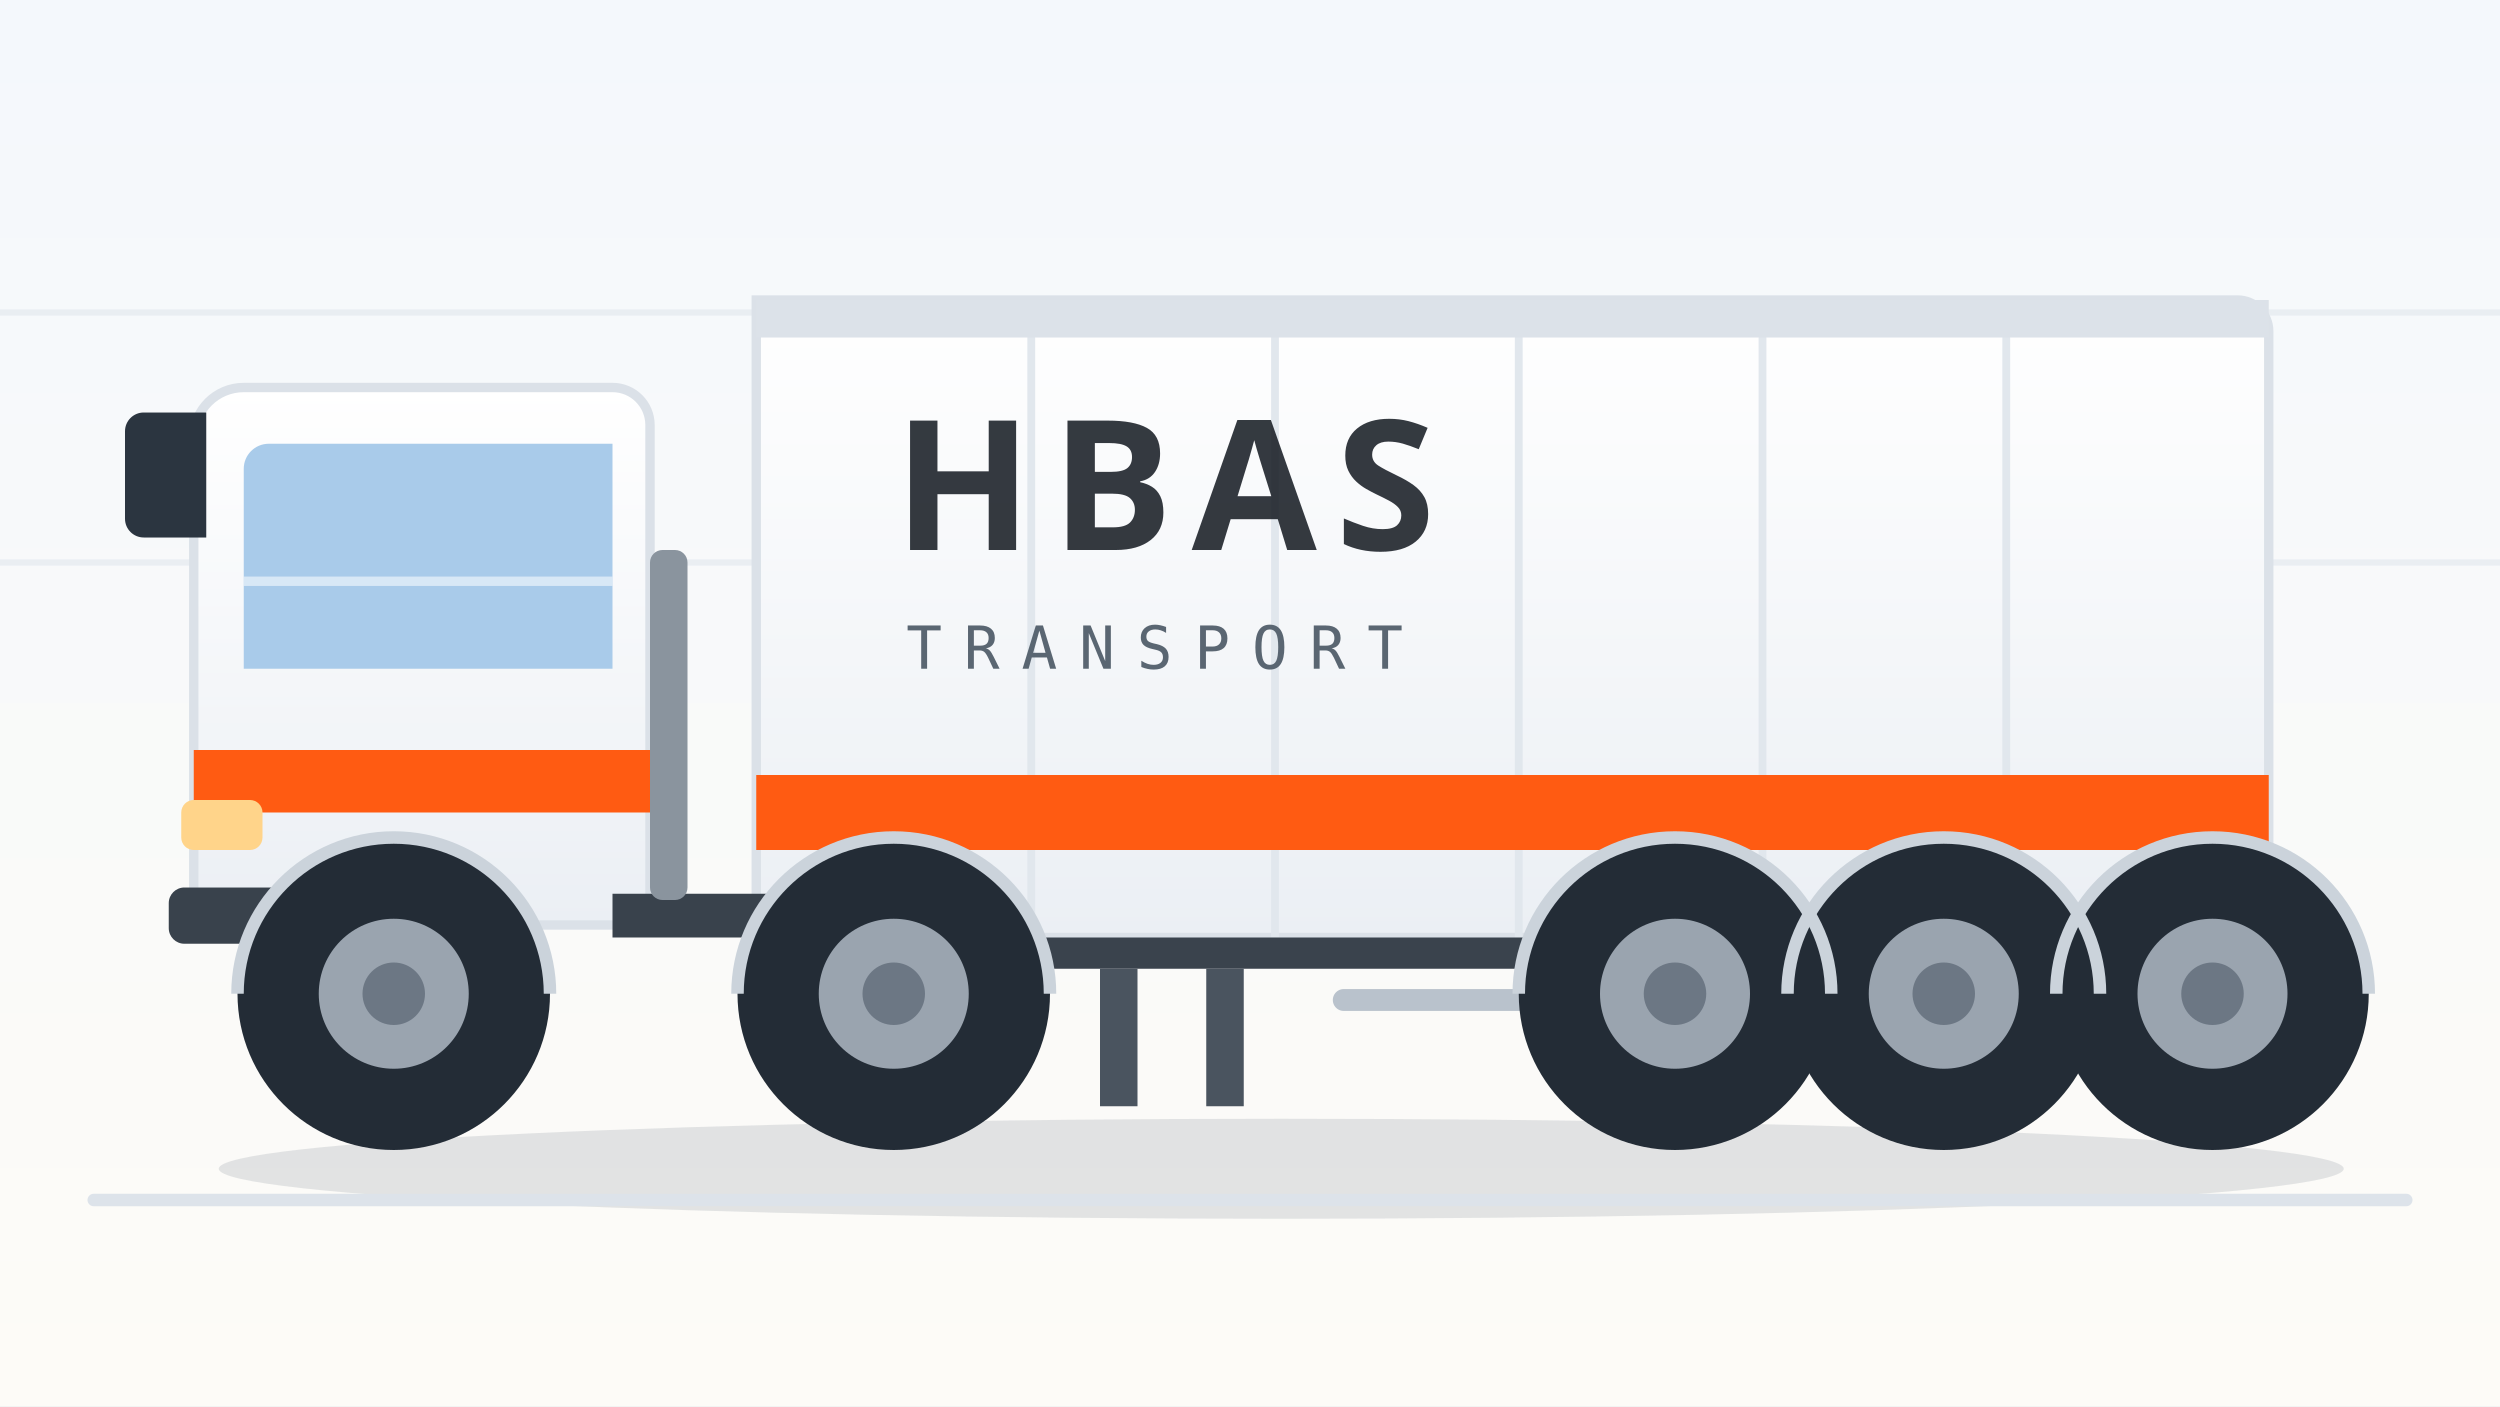
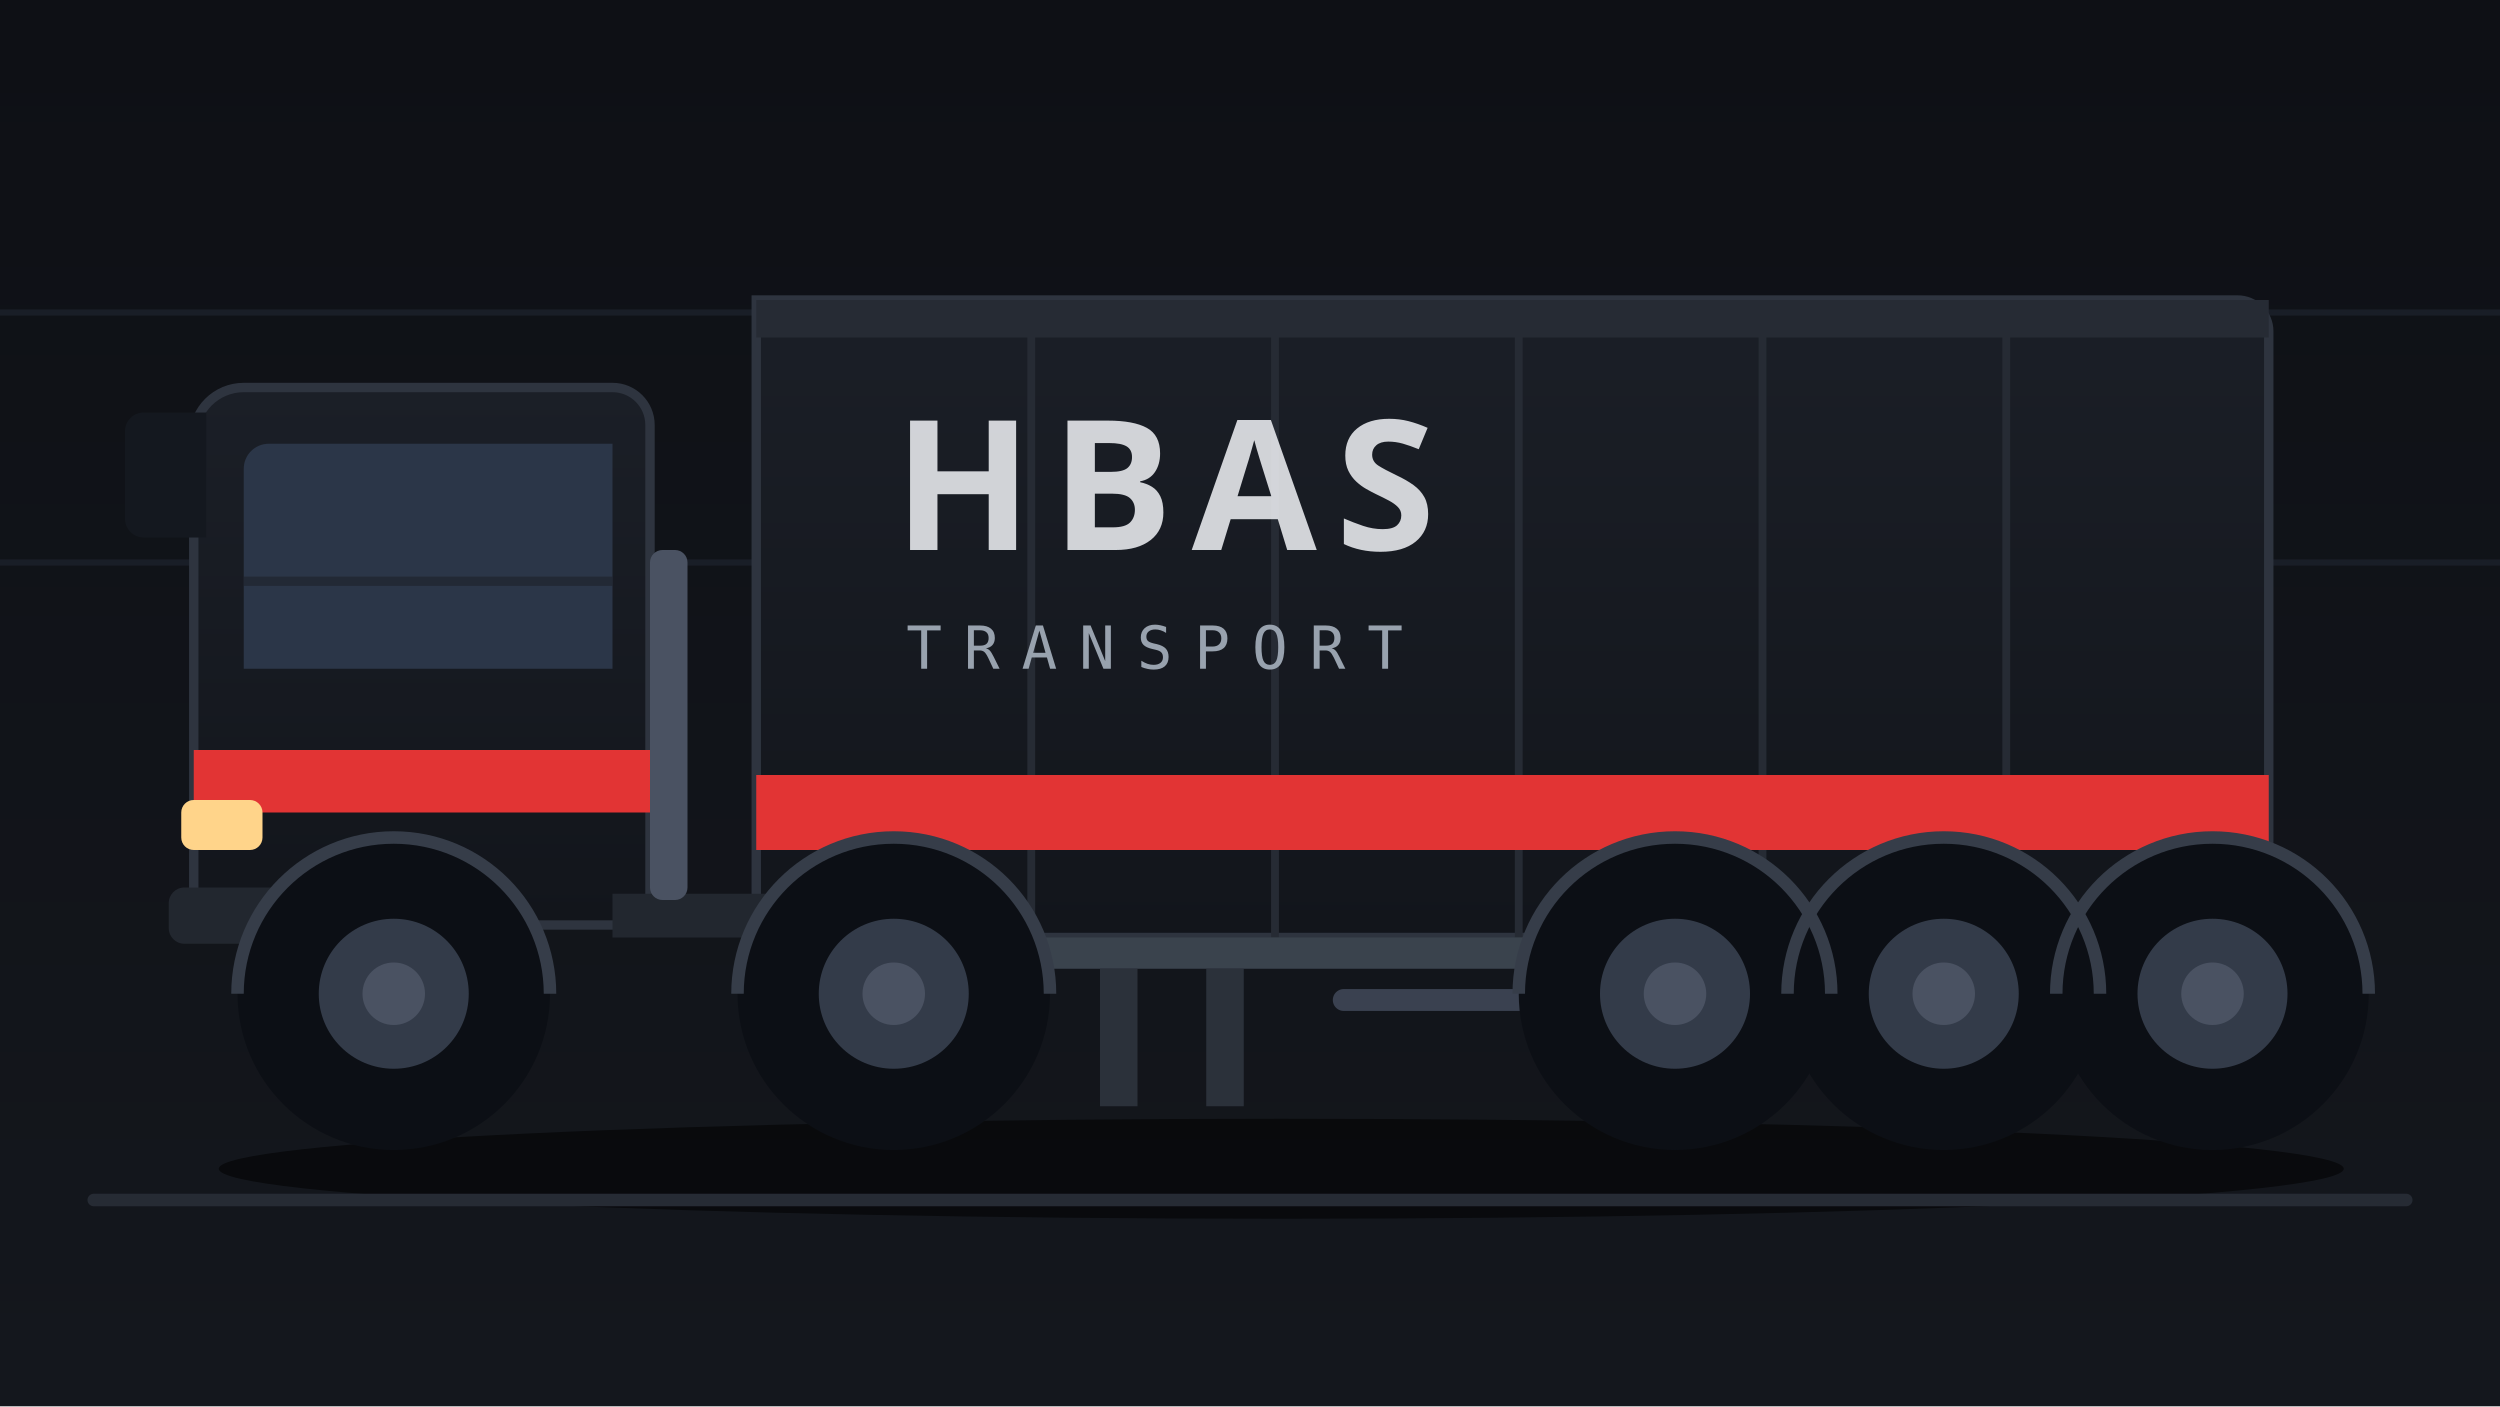
<svg xmlns="http://www.w3.org/2000/svg" viewBox="0 0 800 450" width="800" height="450" role="img" aria-label="Semi-remorque 3 essieux MMA 40 tonnes de HBAS TRANSPORT, vue de profil">
  <defs>
    <linearGradient id="sm-bg" x1="0" y1="0" x2="0" y2="1">
-       <stop offset="0%" stop-color="#F4F8FC" />
-       <stop offset="100%" stop-color="#FDFBF7" />
+       <stop offset="0%" stop-color="#0E1015" />
+       <stop offset="100%" stop-color="#14171D" />
    </linearGradient>
    <linearGradient id="sm-body" x1="0" y1="0" x2="0" y2="1">
-       <stop offset="0%" stop-color="#FFFFFF" />
-       <stop offset="100%" stop-color="#EBEFF4" />
+       <stop offset="0%" stop-color="#1B1F27" />
+       <stop offset="100%" stop-color="#12151B" />
    </linearGradient>
  </defs>
  <rect width="800" height="450" fill="url(#sm-bg)" />
-   <g stroke="#E6EBF0" stroke-width="2" opacity=".8">
+   <g stroke="#1B202A" stroke-width="2" opacity=".8">
    <path d="M0 100 H800" />
    <path d="M0 180 H800" />
  </g>
-   <ellipse cx="410" cy="374" rx="340" ry="16" fill="#6C7784" opacity=".18" />
-   <path d="M242 96 H716 a10 10 0 0 1 10 10 V300 H242 Z" fill="url(#sm-body)" stroke="#DBE1E8" stroke-width="3" />
-   <g stroke="#E1E7ED" stroke-width="2.5">
+   <ellipse cx="410" cy="374" rx="340" ry="16" fill="#000000" opacity=".55" />
+   <path d="M242 96 H716 a10 10 0 0 1 10 10 V300 H242 Z" fill="url(#sm-body)" stroke="#2E343F" stroke-width="3" />
+   <g stroke="#262B34" stroke-width="2.5">
    <path d="M330 96 V300" />
    <path d="M408 96 V300" />
    <path d="M486 96 V300" />
    <path d="M564 96 V300" />
    <path d="M642 96 V300" />
  </g>
-   <rect x="242" y="96" width="484" height="12" fill="#DCE2E9" />
-   <rect x="242" y="248" width="484" height="24" fill="#FF5B12" />
-   <text x="286" y="176" font-family="Archivo, Arial Narrow, sans-serif" font-size="58" font-weight="800" letter-spacing="6" fill="#12171F" opacity=".85">HBAS</text>
-   <text x="290" y="214" font-family="ui-monospace, Menlo, monospace" font-size="19" letter-spacing="7" fill="#5A6672">TRANSPORT</text>
-   <path d="M62 140 a16 16 0 0 1 16-16 H196 a12 12 0 0 1 12 12 V296 H62 Z" fill="url(#sm-body)" stroke="#DBE1E8" stroke-width="3" />
-   <path d="M78 150 a8 8 0 0 1 8-8 H196 V214 H78 Z" fill="#A9CBEA" />
-   <path d="M78 186 H196" stroke="#FFFFFF" stroke-width="3" opacity=".55" />
-   <rect x="62" y="240" width="146" height="20" fill="#FF5B12" />
-   <rect x="196" y="286" width="120" height="14" fill="#39424C" />
+   <rect x="242" y="96" width="484" height="12" fill="#262B34" />
+   <rect x="242" y="248" width="484" height="24" fill="#E23434" />
+   <text x="286" y="176" font-family="Archivo, Arial Narrow, sans-serif" font-size="58" font-weight="800" letter-spacing="6" fill="#F1F3F7" opacity=".85">HBAS</text>
+   <text x="290" y="214" font-family="ui-monospace, Menlo, monospace" font-size="19" letter-spacing="7" fill="#98A2AE">TRANSPORT</text>
+   <path d="M62 140 a16 16 0 0 1 16-16 H196 a12 12 0 0 1 12 12 V296 H62 Z" fill="url(#sm-body)" stroke="#2E343F" stroke-width="3" />
+   <path d="M78 150 a8 8 0 0 1 8-8 H196 V214 H78 Z" fill="#2B3648" />
+   <path d="M78 186 H196" stroke="#1B1F27" stroke-width="3" opacity=".55" />
+   <rect x="62" y="240" width="146" height="20" fill="#E23434" />
+   <rect x="196" y="286" width="120" height="14" fill="#22272F" />
  <rect x="242" y="300" width="484" height="10" fill="#3A434D" />
-   <rect x="352" y="310" width="12" height="44" fill="#4A545F" />
-   <rect x="386" y="310" width="12" height="44" fill="#4A545F" />
-   <path d="M430 320 H700" stroke="#B9C2CC" stroke-width="7" stroke-linecap="round" />
-   <path d="M66 132 h-20 a6 6 0 0 0-6 6 v28 a6 6 0 0 0 6 6 h20" fill="#2B3540" />
-   <rect x="54" y="284" width="72" height="18" rx="5" fill="#39424C" />
+   <rect x="352" y="310" width="12" height="44" fill="#2B313A" />
+   <rect x="386" y="310" width="12" height="44" fill="#2B313A" />
+   <path d="M430 320 H700" stroke="#3A4150" stroke-width="7" stroke-linecap="round" />
+   <path d="M66 132 h-20 a6 6 0 0 0-6 6 v28 a6 6 0 0 0 6 6 h20" fill="#14181F" />
+   <rect x="54" y="284" width="72" height="18" rx="5" fill="#22272F" />
  <rect x="58" y="256" width="26" height="16" rx="4" fill="#FFD48A" />
-   <rect x="716" y="272" width="16" height="18" rx="4" fill="#E4483C" />
-   <rect x="208" y="176" width="12" height="112" rx="4" fill="#8A949E" />
+   <rect x="716" y="272" width="16" height="18" rx="4" fill="#FF4A3D" />
+   <rect x="208" y="176" width="12" height="112" rx="4" fill="#4A5262" />
  <g>
-     <circle cx="126" cy="318" r="50" fill="#232C36" />
-     <circle cx="126" cy="318" r="24" fill="#9AA4AF" />
-     <circle cx="126" cy="318" r="10" fill="#6C7784" />
-     <circle cx="286" cy="318" r="50" fill="#232C36" />
-     <circle cx="286" cy="318" r="24" fill="#9AA4AF" />
-     <circle cx="286" cy="318" r="10" fill="#6C7784" />
-     <circle cx="536" cy="318" r="50" fill="#232C36" />
-     <circle cx="536" cy="318" r="24" fill="#9AA4AF" />
-     <circle cx="536" cy="318" r="10" fill="#6C7784" />
-     <circle cx="622" cy="318" r="50" fill="#232C36" />
-     <circle cx="622" cy="318" r="24" fill="#9AA4AF" />
-     <circle cx="622" cy="318" r="10" fill="#6C7784" />
-     <circle cx="708" cy="318" r="50" fill="#232C36" />
-     <circle cx="708" cy="318" r="24" fill="#9AA4AF" />
-     <circle cx="708" cy="318" r="10" fill="#6C7784" />
+     <circle cx="126" cy="318" r="50" fill="#0C0F15" />
+     <circle cx="126" cy="318" r="24" fill="#333B49" />
+     <circle cx="126" cy="318" r="10" fill="#4A5262" />
+     <circle cx="286" cy="318" r="50" fill="#0C0F15" />
+     <circle cx="286" cy="318" r="24" fill="#333B49" />
+     <circle cx="286" cy="318" r="10" fill="#4A5262" />
+     <circle cx="536" cy="318" r="50" fill="#0C0F15" />
+     <circle cx="536" cy="318" r="24" fill="#333B49" />
+     <circle cx="536" cy="318" r="10" fill="#4A5262" />
+     <circle cx="622" cy="318" r="50" fill="#0C0F15" />
+     <circle cx="622" cy="318" r="24" fill="#333B49" />
+     <circle cx="622" cy="318" r="10" fill="#4A5262" />
+     <circle cx="708" cy="318" r="50" fill="#0C0F15" />
+     <circle cx="708" cy="318" r="24" fill="#333B49" />
+     <circle cx="708" cy="318" r="10" fill="#4A5262" />
  </g>
-   <g fill="none" stroke="#CBD3DB" stroke-width="4">
+   <g fill="none" stroke="#363D49" stroke-width="4">
    <path d="M76 318 a50 50 0 0 1 100 0" />
    <path d="M236 318 a50 50 0 0 1 100 0" />
    <path d="M486 318 a50 50 0 0 1 100 0" />
    <path d="M572 318 a50 50 0 0 1 100 0" />
    <path d="M658 318 a50 50 0 0 1 100 0" />
  </g>
-   <path d="M30 384 H770" stroke="#DDE3EA" stroke-width="4" stroke-linecap="round" />
+   <path d="M30 384 H770" stroke="#262B34" stroke-width="4" stroke-linecap="round" />
</svg>
